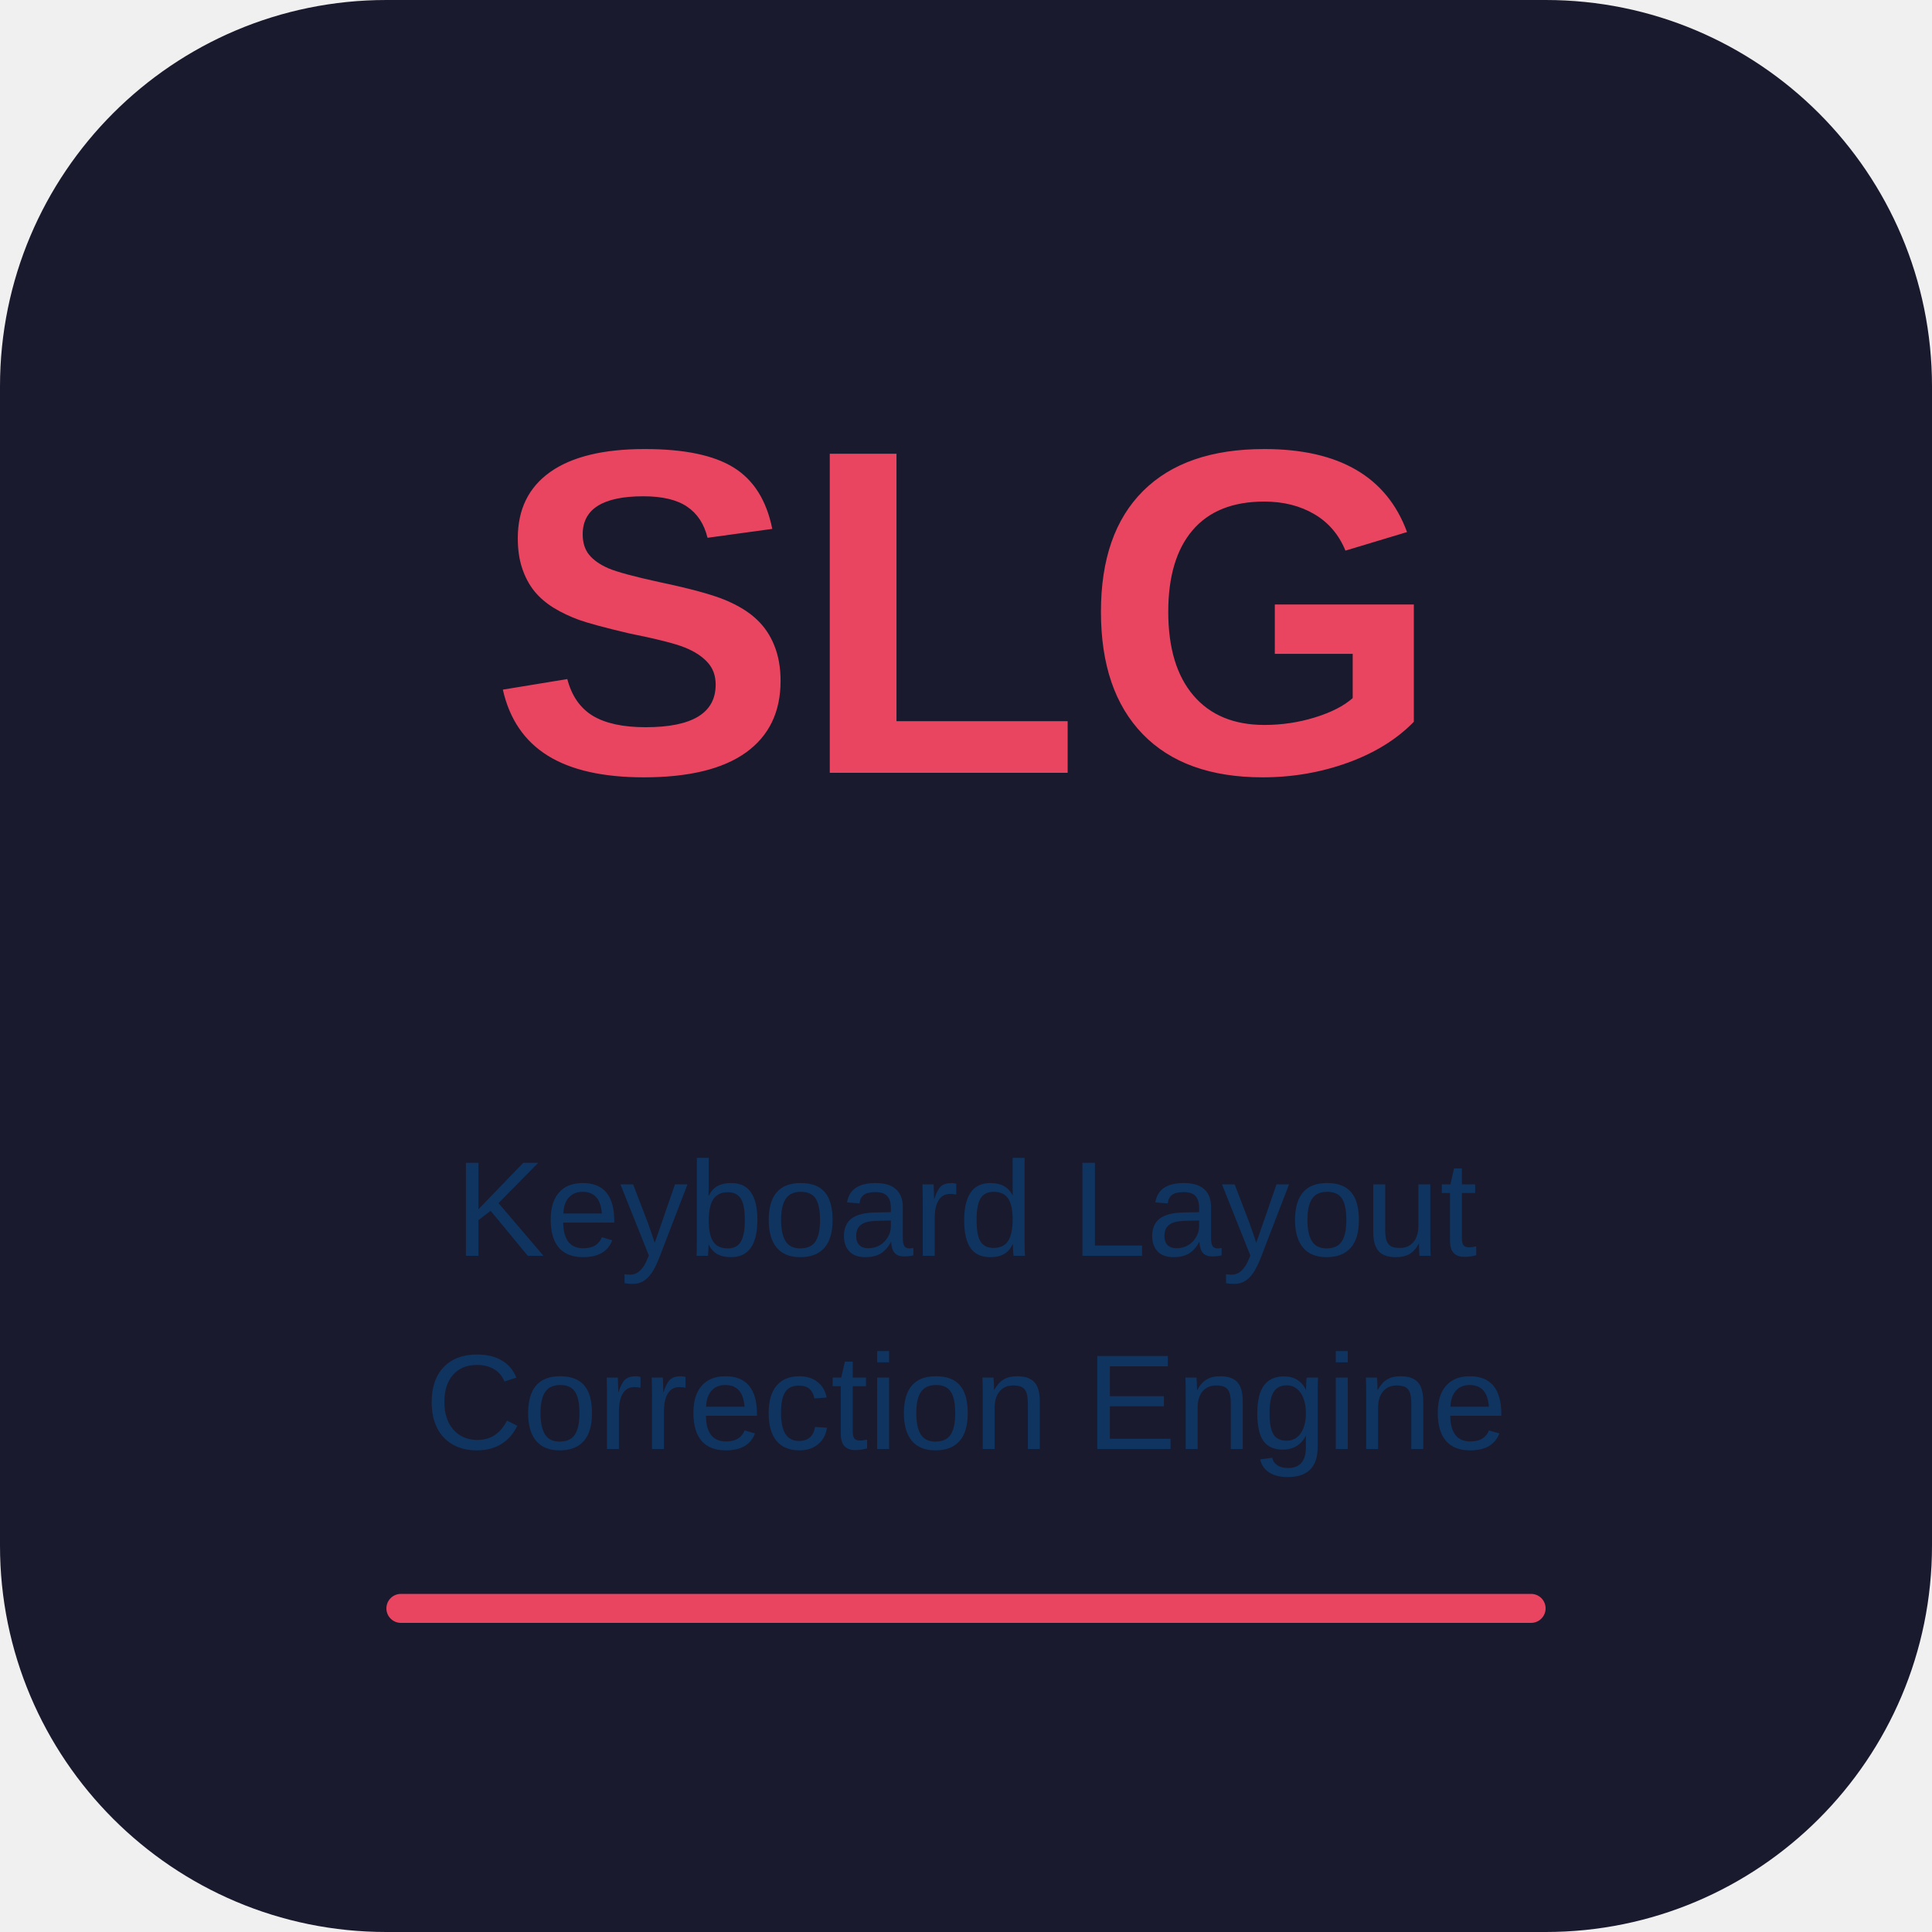
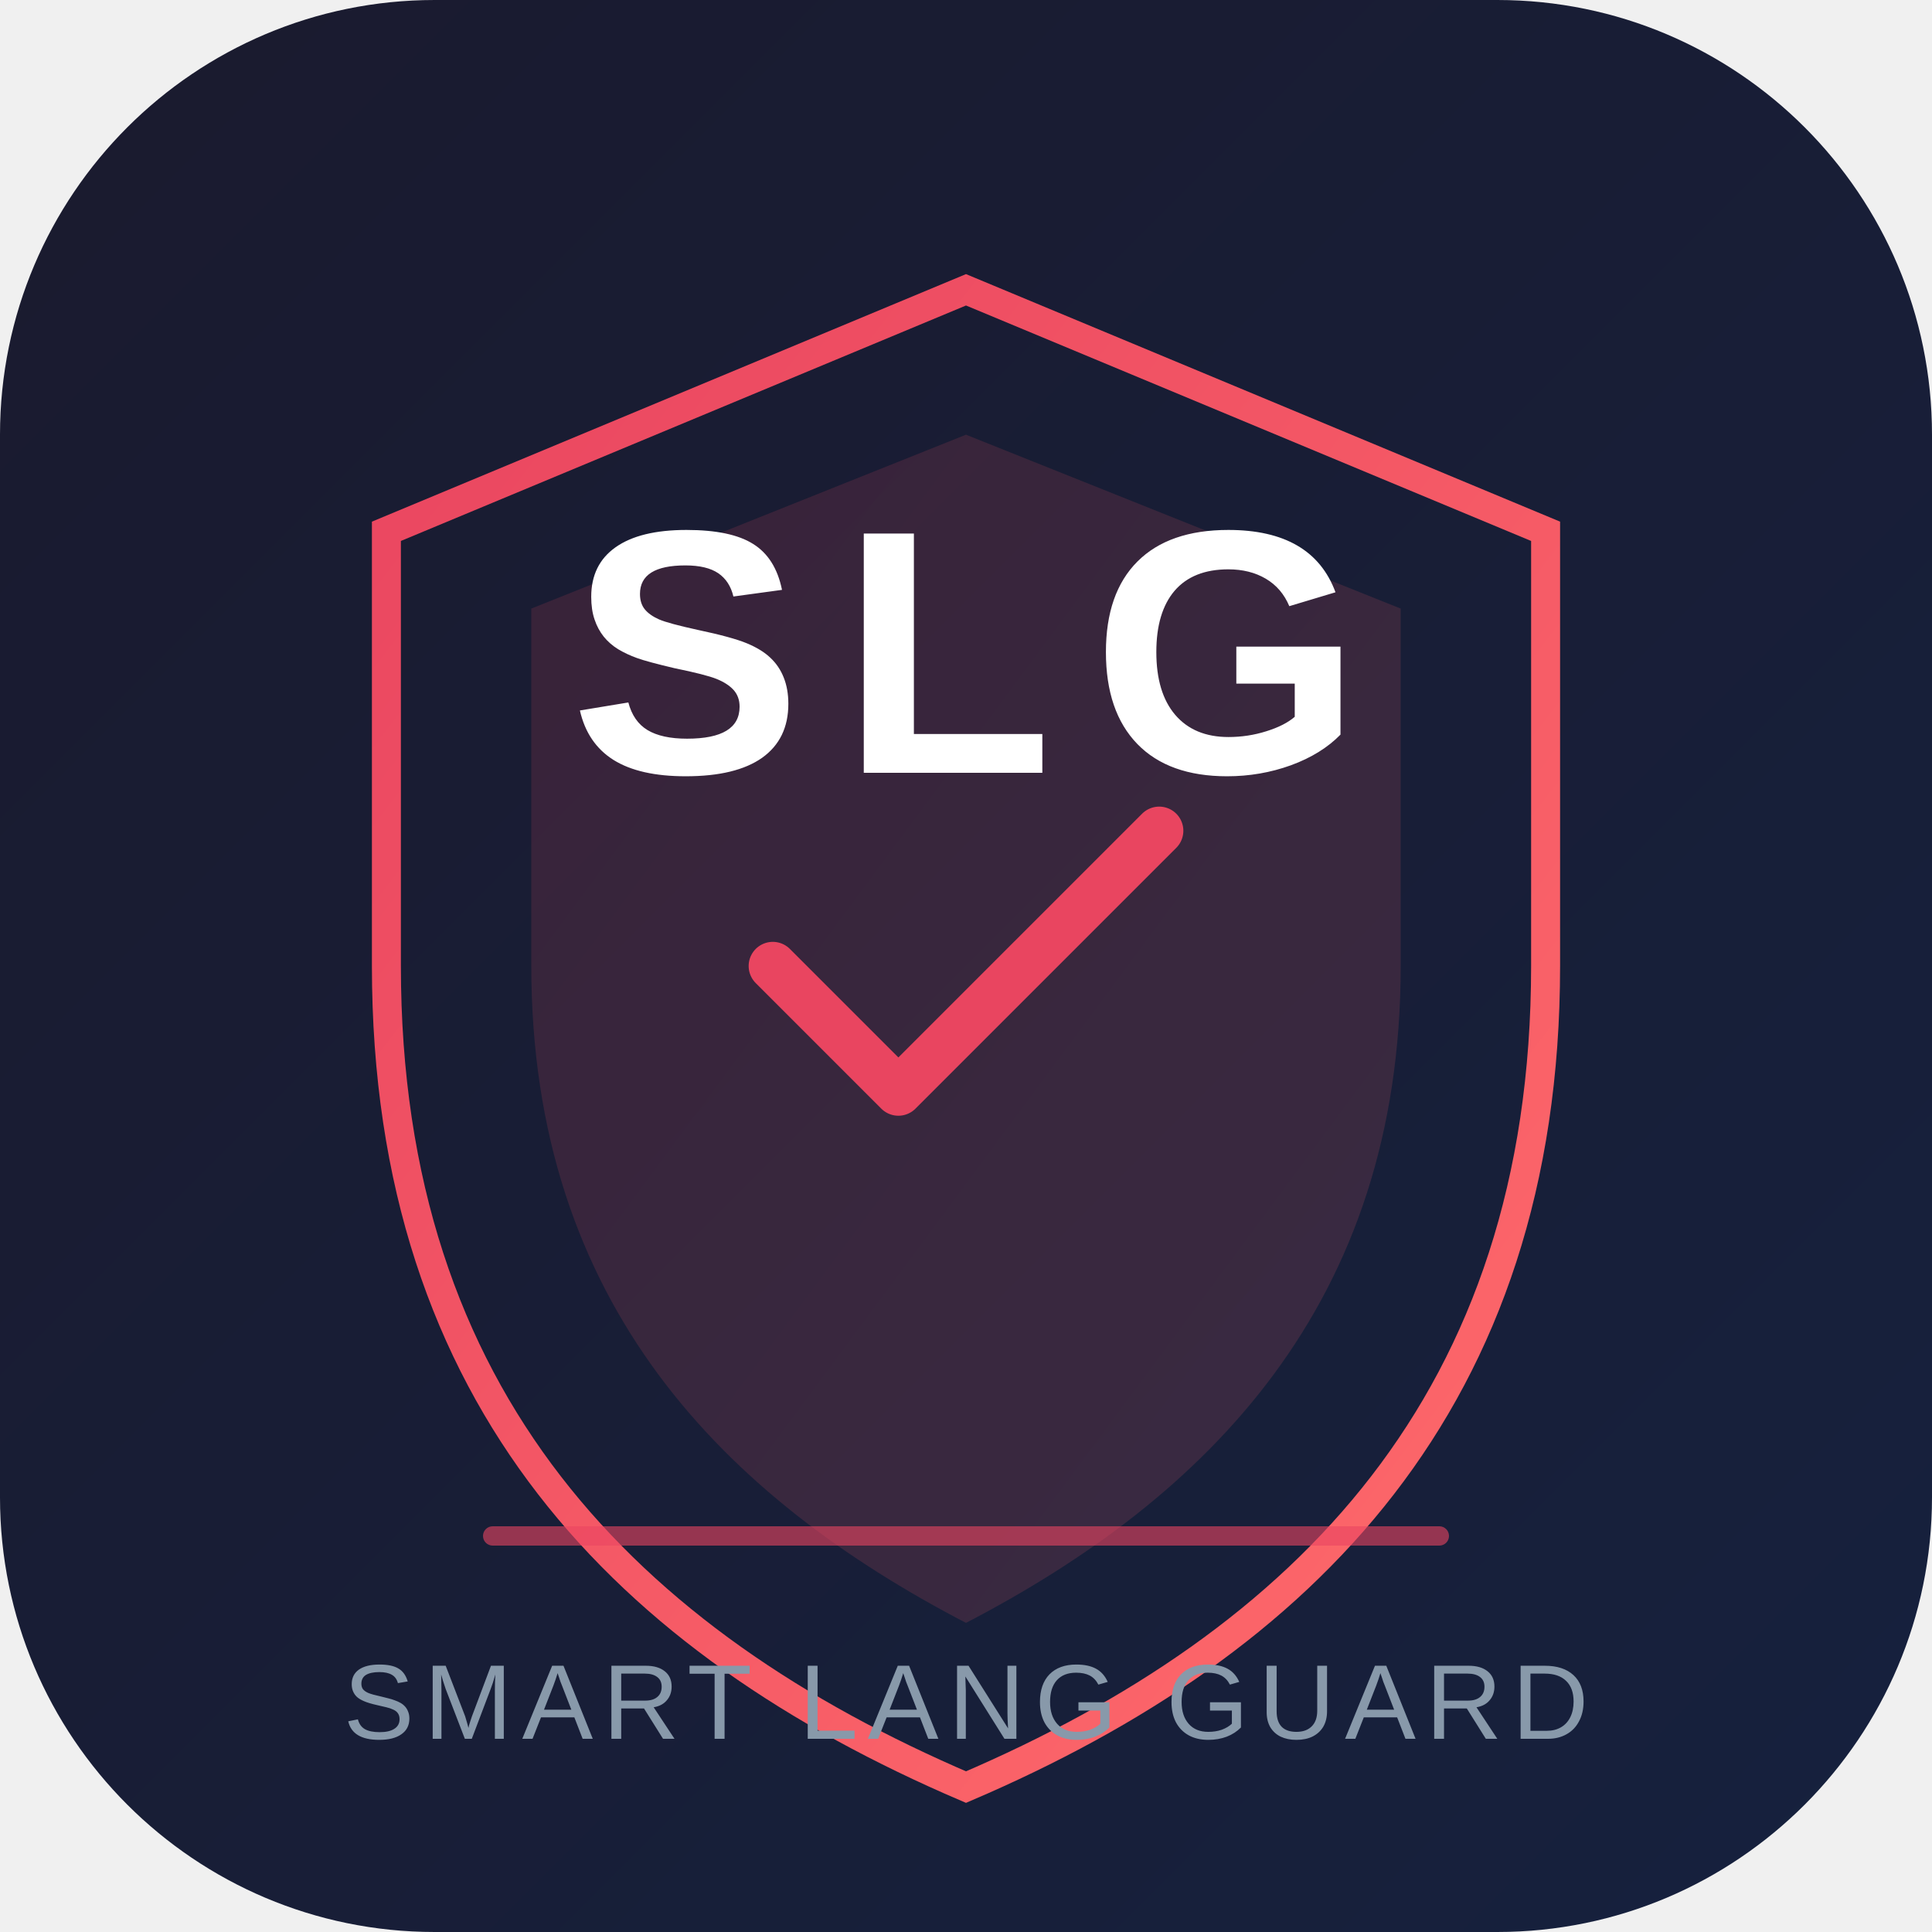
<svg xmlns="http://www.w3.org/2000/svg" viewBox="0 0 200 200" width="200" height="200">
-   <rect width="200" height="200" rx="40" fill="#1a1a2e" />
-   <text x="100" y="80" text-anchor="middle" fill="#e94560" font-family="Arial, sans-serif" font-size="48" font-weight="bold">SLG</text>
-   <text x="100" y="130" text-anchor="middle" fill="#0f3460" font-family="Arial, sans-serif" font-size="14">Keyboard Layout</text>
-   <text x="100" y="150" text-anchor="middle" fill="#0f3460" font-family="Arial, sans-serif" font-size="14">Correction Engine</text>
-   <rect x="40" y="165" width="120" height="3" rx="1.5" fill="#e94560" />
+   <defs>
+     <linearGradient id="bg" x1="0%" y1="0%" x2="100%" y2="100%">
+       <stop offset="0%" style="stop-color:#1a1a2e;stop-opacity:1" />
+       <stop offset="100%" style="stop-color:#16213e;stop-opacity:1" />
+     </linearGradient>
+     <linearGradient id="accent" x1="0%" y1="0%" x2="100%" y2="100%">
+       <stop offset="0%" style="stop-color:#e94560;stop-opacity:1" />
+       <stop offset="100%" style="stop-color:#ff6b6b;stop-opacity:1" />
+     </linearGradient>
+   </defs>
+   <rect width="200" height="200" rx="45" fill="url(#bg)" />
+   <path d="M100 30 L160 55 L160 100 C160 145 135 170 100 185 C65 170 40 145 40 100 L40 55 Z" fill="none" stroke="url(#accent)" stroke-width="3" />
+   <path d="M100 45 L145 63 L145 100 C145 135 125 155 100 168 C75 155 55 135 55 100 L55 63 Z" fill="url(#accent)" opacity="0.15" />
+   <path d="M80 100 L93 113 L120 86" fill="none" stroke="#e94560" stroke-width="5" stroke-linecap="round" stroke-linejoin="round" />
+   <text x="100" y="80" text-anchor="middle" fill="#ffffff" font-family="'Segoe UI', Arial, sans-serif" font-size="36" font-weight="800" letter-spacing="4">SLG</text>
+   <rect x="50" y="158" width="100" height="2" rx="1" fill="#e94560" opacity="0.6" />
+   <text x="100" y="180" text-anchor="middle" fill="#8899aa" font-family="'Segoe UI', Arial, sans-serif" font-size="11" letter-spacing="1">SMART LANG GUARD</text>
</svg>
